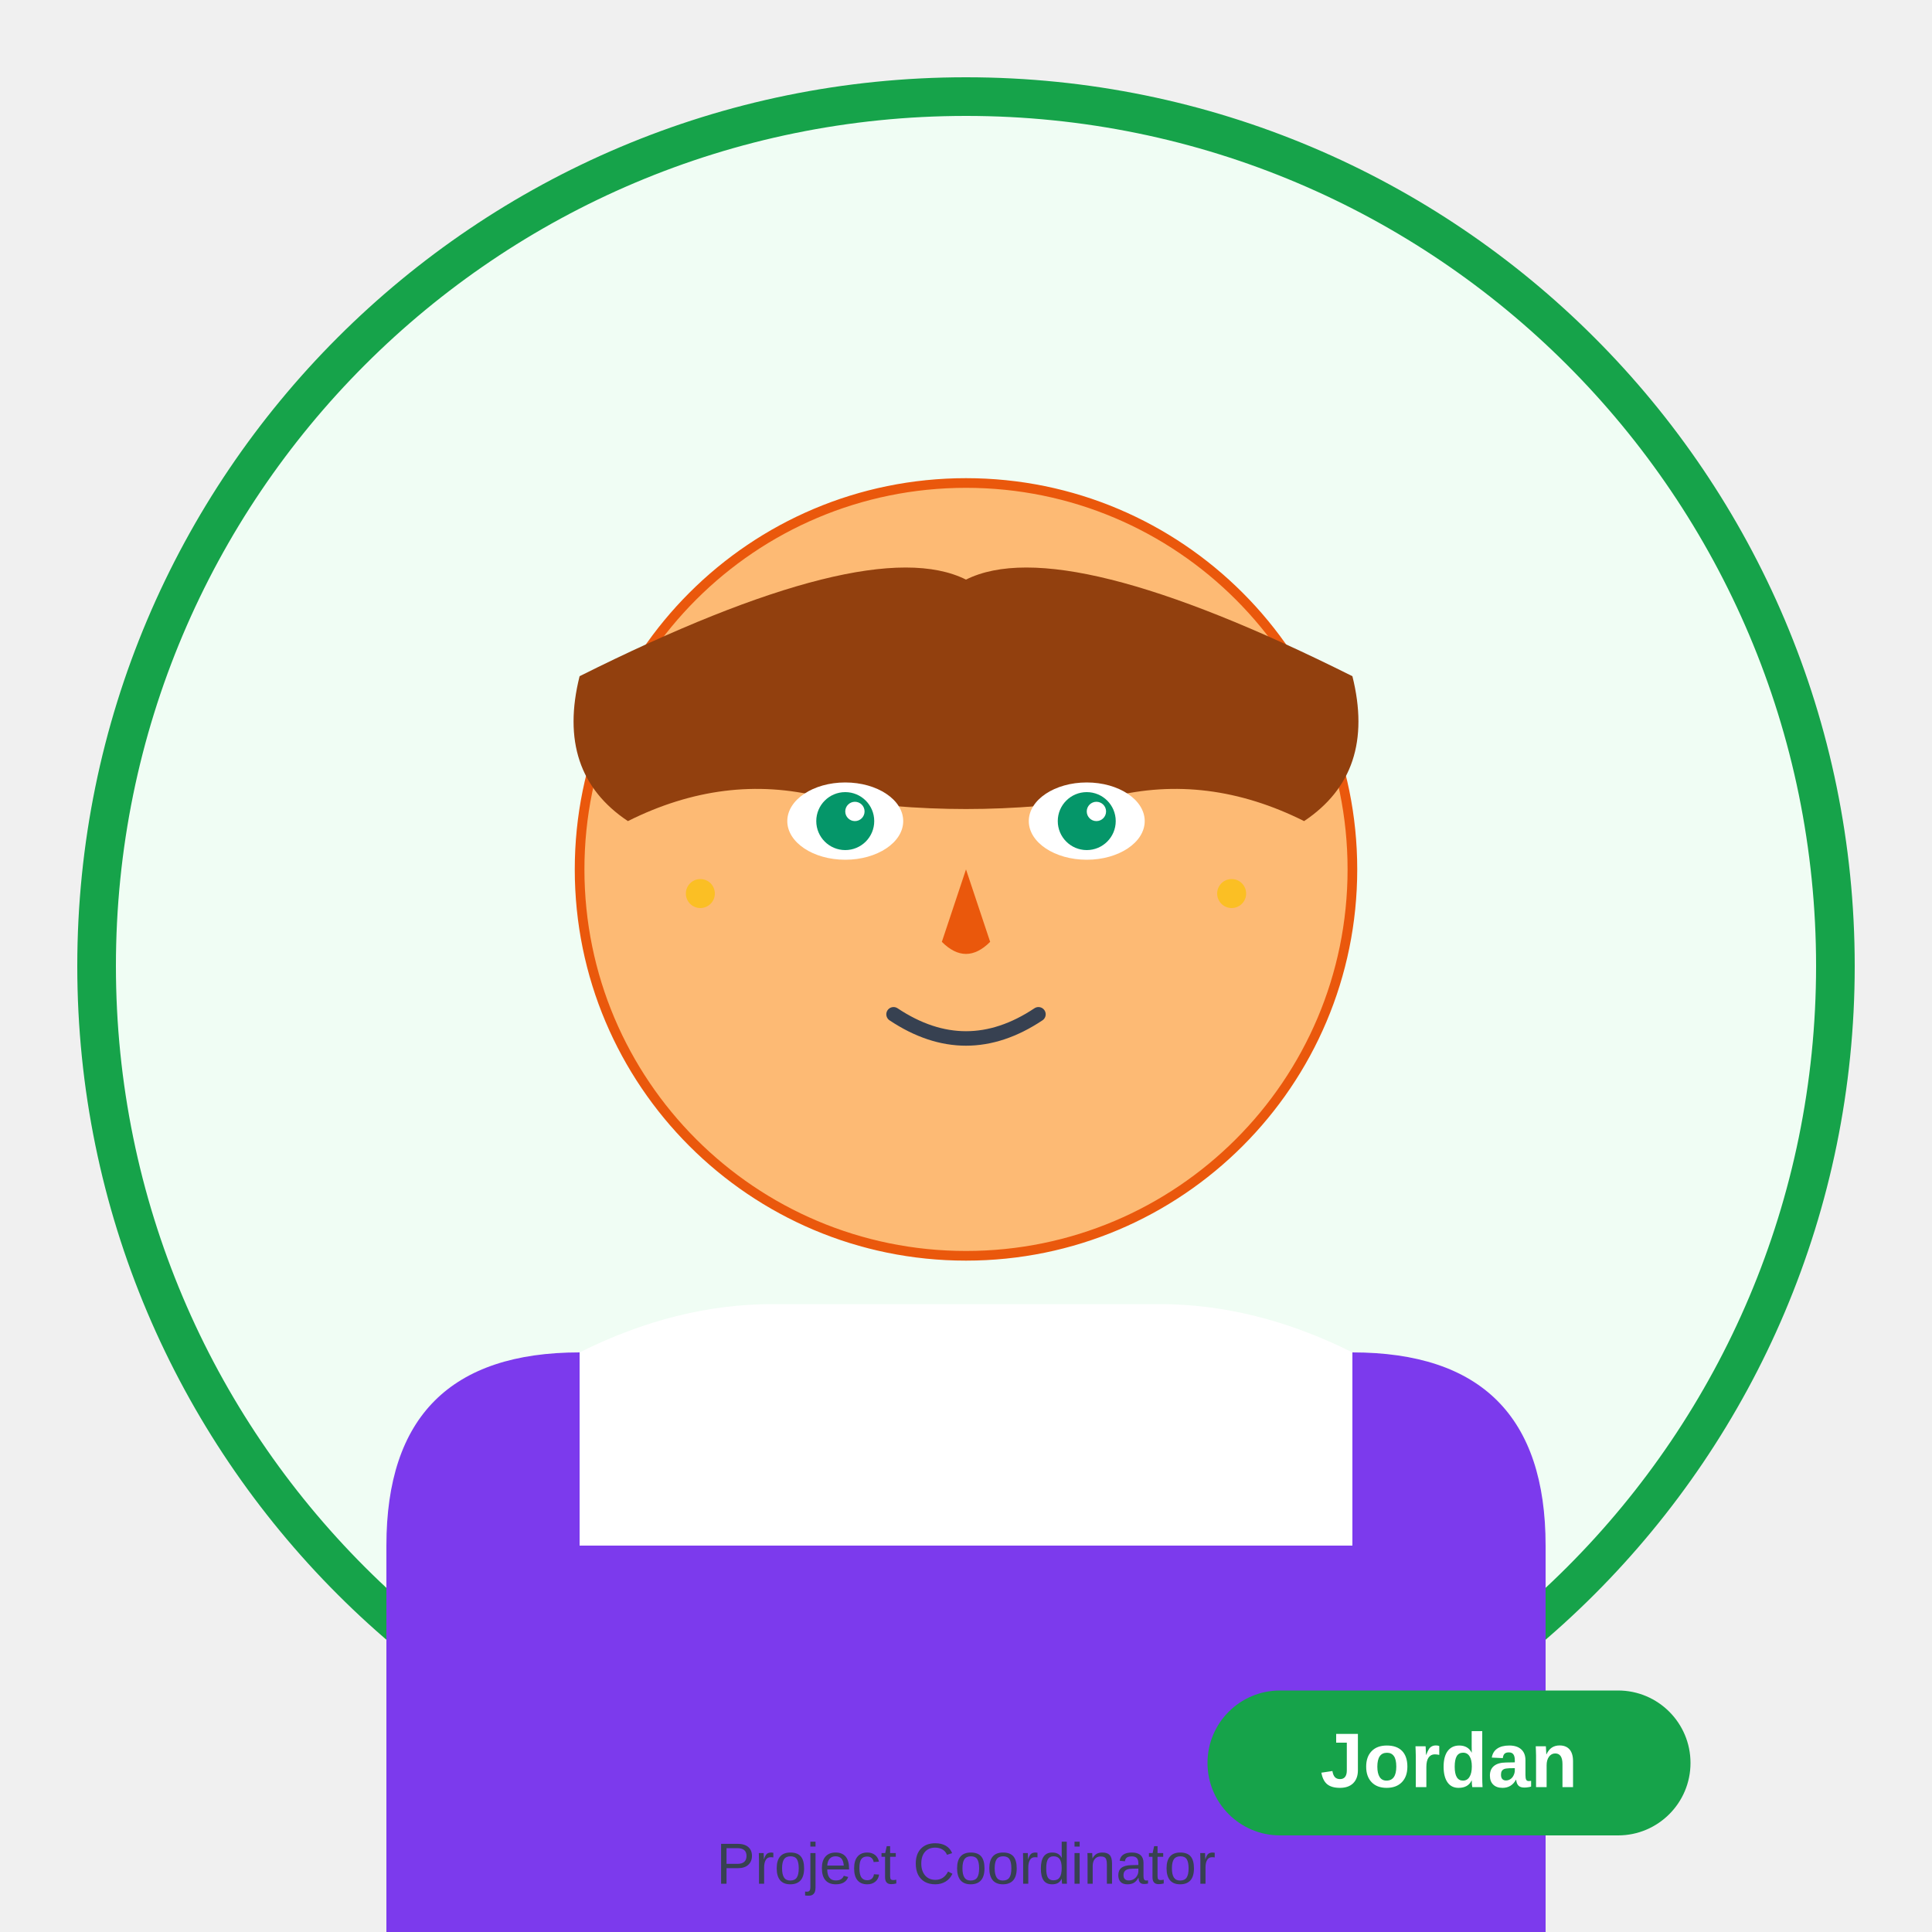
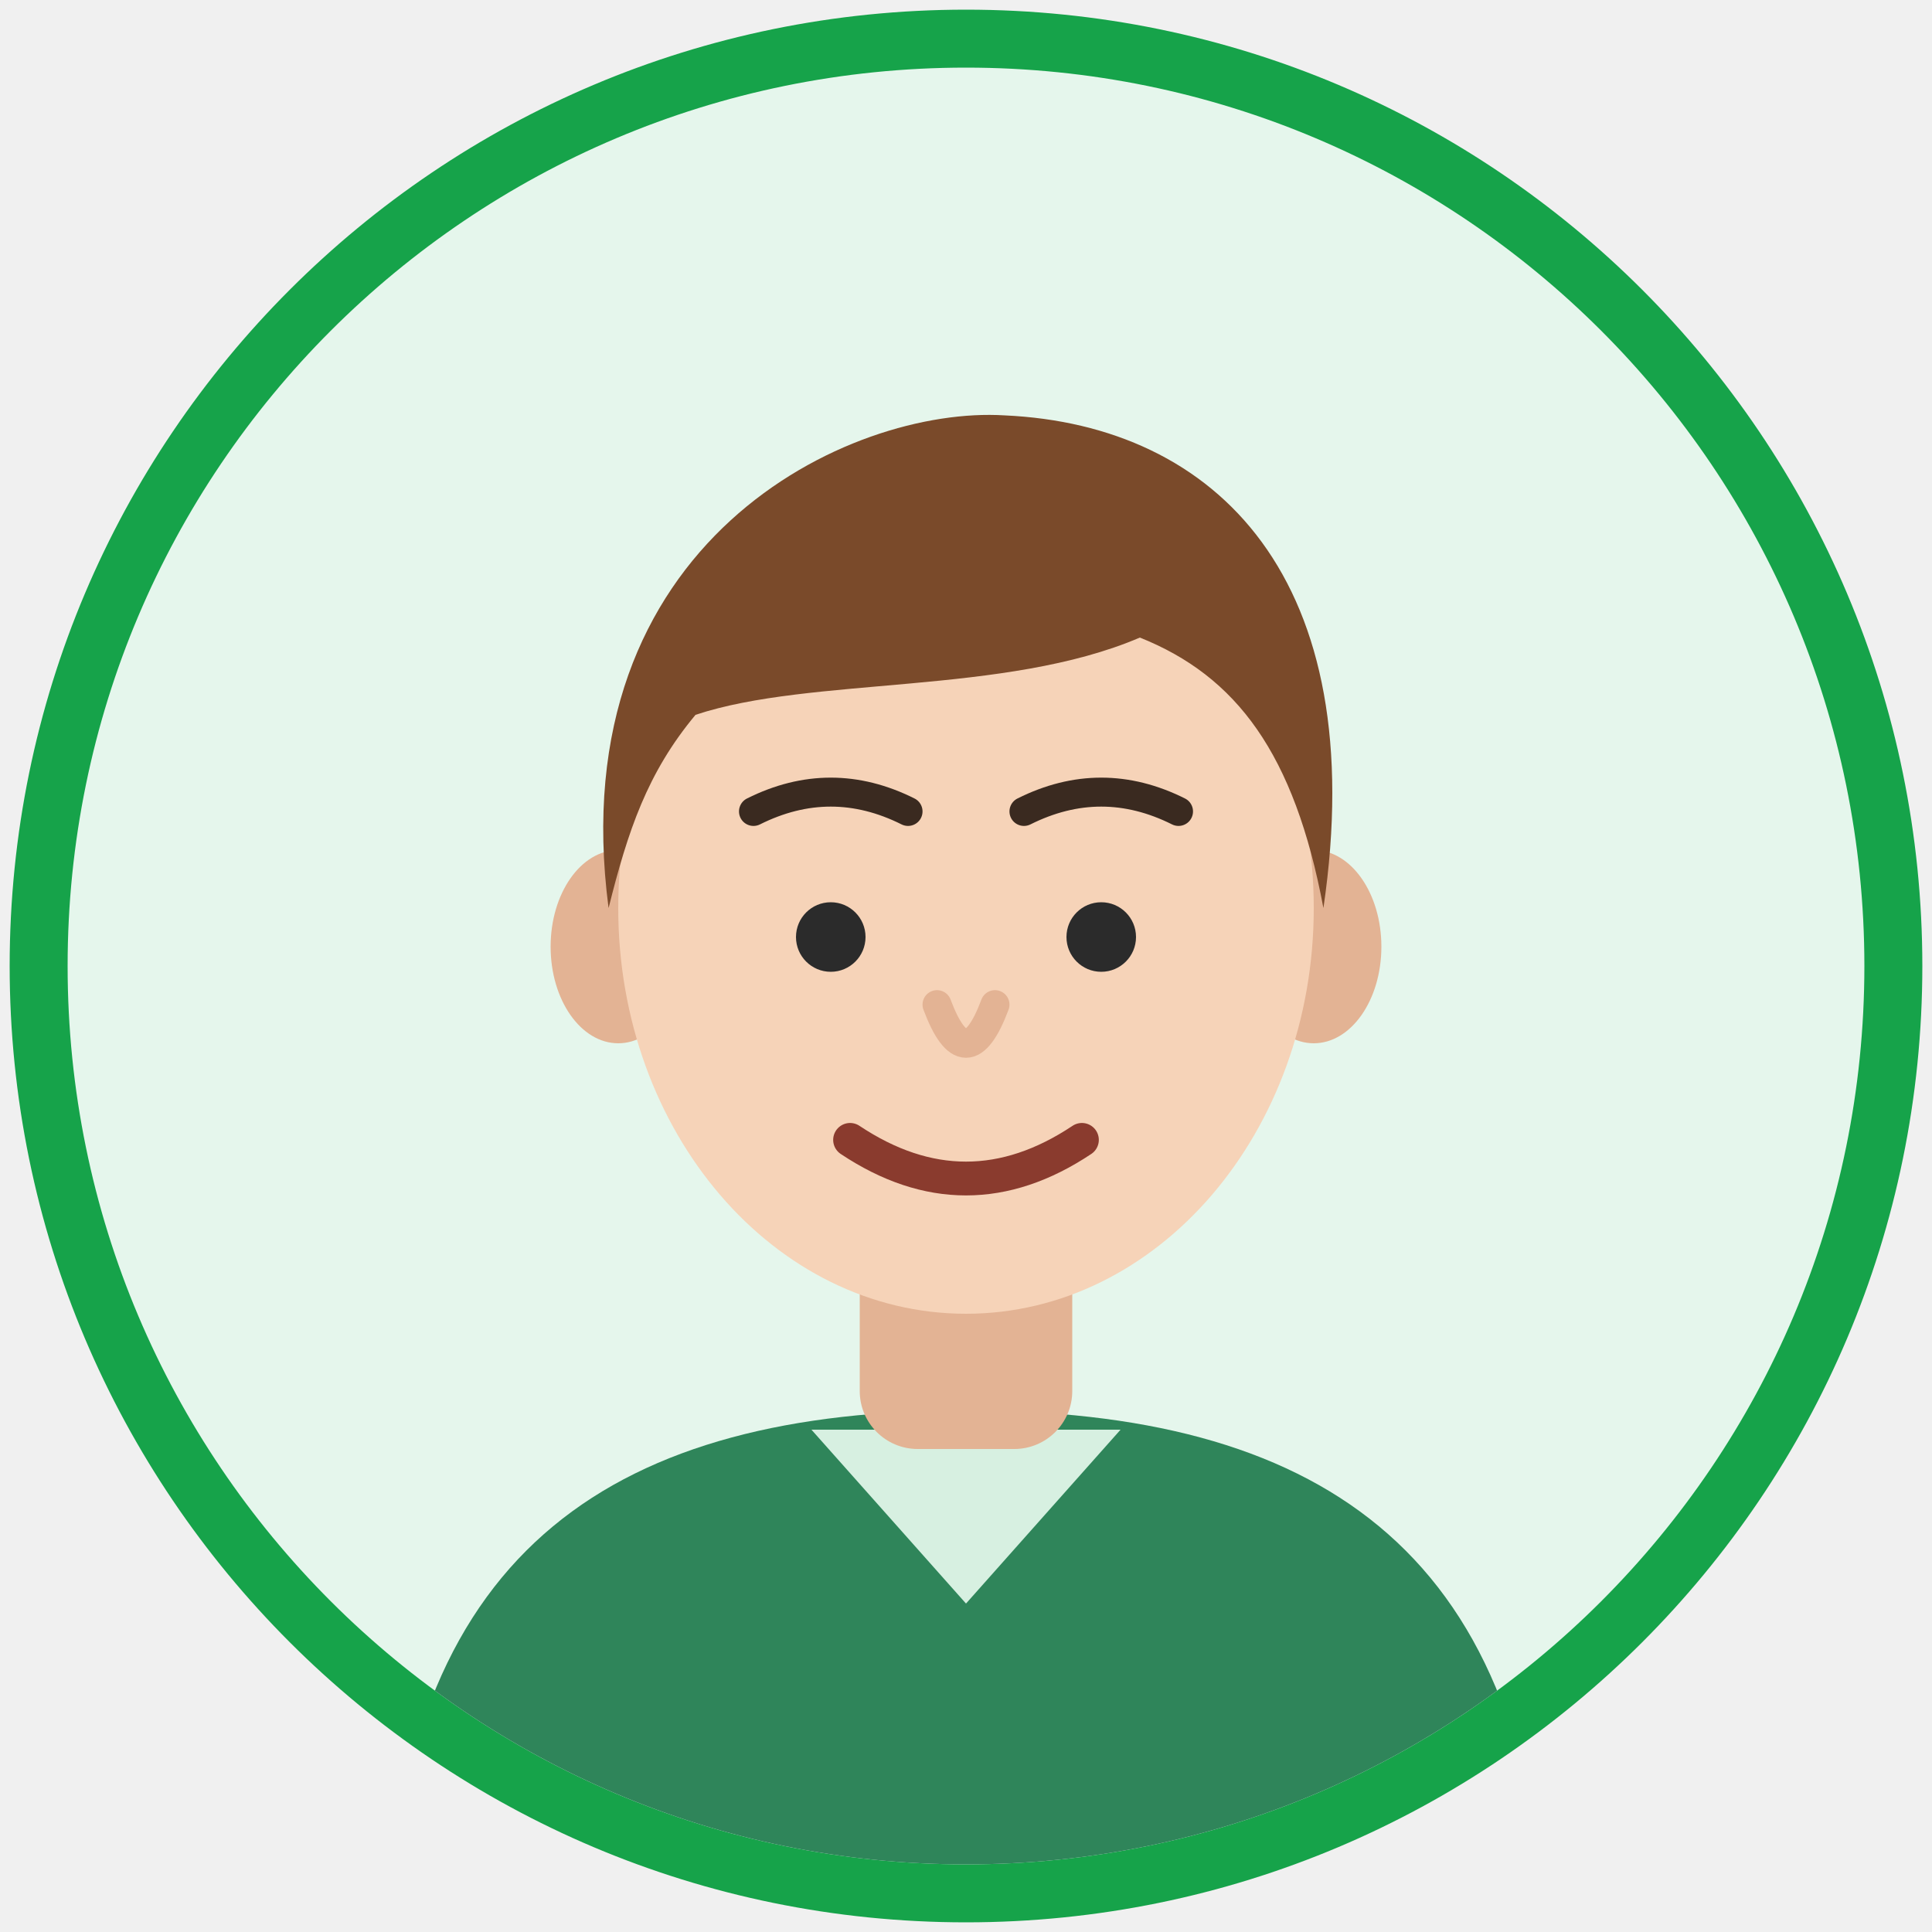
- <svg xmlns="http://www.w3.org/2000/svg" viewBox="0 0 400 400">
-   <circle cx="200" cy="200" r="180" fill="#f0fdf4" stroke="#16a34a" stroke-width="8" />
-   <path d="M80 320 Q80 280 120 280 L280 280 Q320 280 320 320 L320 400 L80 400 Z" fill="#7c3aed" />
-   <path d="M120 280 Q140 270 160 270 L240 270 Q260 270 280 280 L280 320 L120 320 Z" fill="#ffffff" />
-   <circle cx="200" cy="180" r="80" fill="#fdba74" stroke="#ea580c" stroke-width="2" />
-   <path d="M120 140 Q180 110 200 120 Q220 110 280 140 Q285 160 270 170 Q250 160 230 165 Q200 170 170 165 Q150 160 130 170 Q115 160 120 140" fill="#92400e" />
-   <ellipse cx="175" cy="170" rx="12" ry="8" fill="#ffffff" />
-   <ellipse cx="225" cy="170" rx="12" ry="8" fill="#ffffff" />
-   <circle cx="175" cy="170" r="6" fill="#059669" />
-   <circle cx="225" cy="170" r="6" fill="#059669" />
-   <circle cx="177" cy="168" r="2" fill="#ffffff" />
-   <circle cx="227" cy="168" r="2" fill="#ffffff" />
-   <path d="M165 155 Q175 152 185 155" stroke="#92400e" stroke-width="3" fill="none" stroke-linecap="round" />
-   <path d="M215 155 Q225 152 235 155" stroke="#92400e" stroke-width="3" fill="none" stroke-linecap="round" />
-   <path d="M200 180 L195 195 Q200 200 205 195 Z" fill="#ea580c" />
-   <path d="M185 210 Q200 220 215 210" stroke="#374151" stroke-width="3" fill="none" stroke-linecap="round" />
-   <circle cx="145" cy="185" r="3" fill="#fbbf24" />
-   <circle cx="255" cy="185" r="3" fill="#fbbf24" />
-   <rect x="250" y="350" width="100" height="30" rx="15" fill="#16a34a" />
-   <text x="300" y="370" text-anchor="middle" fill="white" font-family="Arial, sans-serif" font-size="16" font-weight="bold">Jordan</text>
-   <text x="200" y="390" text-anchor="middle" fill="#374151" font-family="Arial, sans-serif" font-size="12">Project Coordinator</text>
+ <svg xmlns="http://www.w3.org/2000/svg" viewBox="0 0 200 200" role="img">
+   <circle cx="100" cy="100" r="96" fill="#E5F6EC" stroke="#16A34A" stroke-width="6" />
+   <clipPath id="c">
+     <circle cx="100" cy="100" r="93" />
+   </clipPath>
+   <g clip-path="url(#c)">
+     <path d="M40 200 C42 160 64 146 100 146 C136 146 158 160 160 200 Z" fill="#2F855A" />
+     <path d="M84 148 L100 166 L116 148 Z" fill="#D7F0E1" />
+     <rect x="89" y="124" width="22" height="26" rx="6" fill="#E3B394" />
+     <ellipse cx="64" cy="98" rx="7" ry="10" fill="#E3B394" />
+     <ellipse cx="136" cy="98" rx="7" ry="10" fill="#E3B394" />
+     <ellipse cx="100" cy="94" rx="36" ry="42" fill="#F6D3B8" />
+     <path d="M63 94 C58 56 88 42 104 43 C126 44 142 60 137 94 C134 78 128 70 118 66 C104 72 84 70 72 74 C67 80 65 86 63 94 Z" fill="#7A4A2A" />
+     <path d="M78 84 Q86 80 94 84 M106 84 Q114 80 122 84" stroke="#3A2A20" stroke-width="3" fill="none" stroke-linecap="round" />
+     <circle cx="86" cy="97" r="3.6" fill="#2B2B2B" />
+     <circle cx="114" cy="97" r="3.6" fill="#2B2B2B" />
+     <path d="M97 104 Q100 112 103 104" stroke="#E3B394" stroke-width="3" fill="none" stroke-linecap="round" />
+     <path d="M88 118 Q100 126 112 118" stroke="#8A3B2E" stroke-width="3.5" fill="none" stroke-linecap="round" />
+   </g>
</svg>
